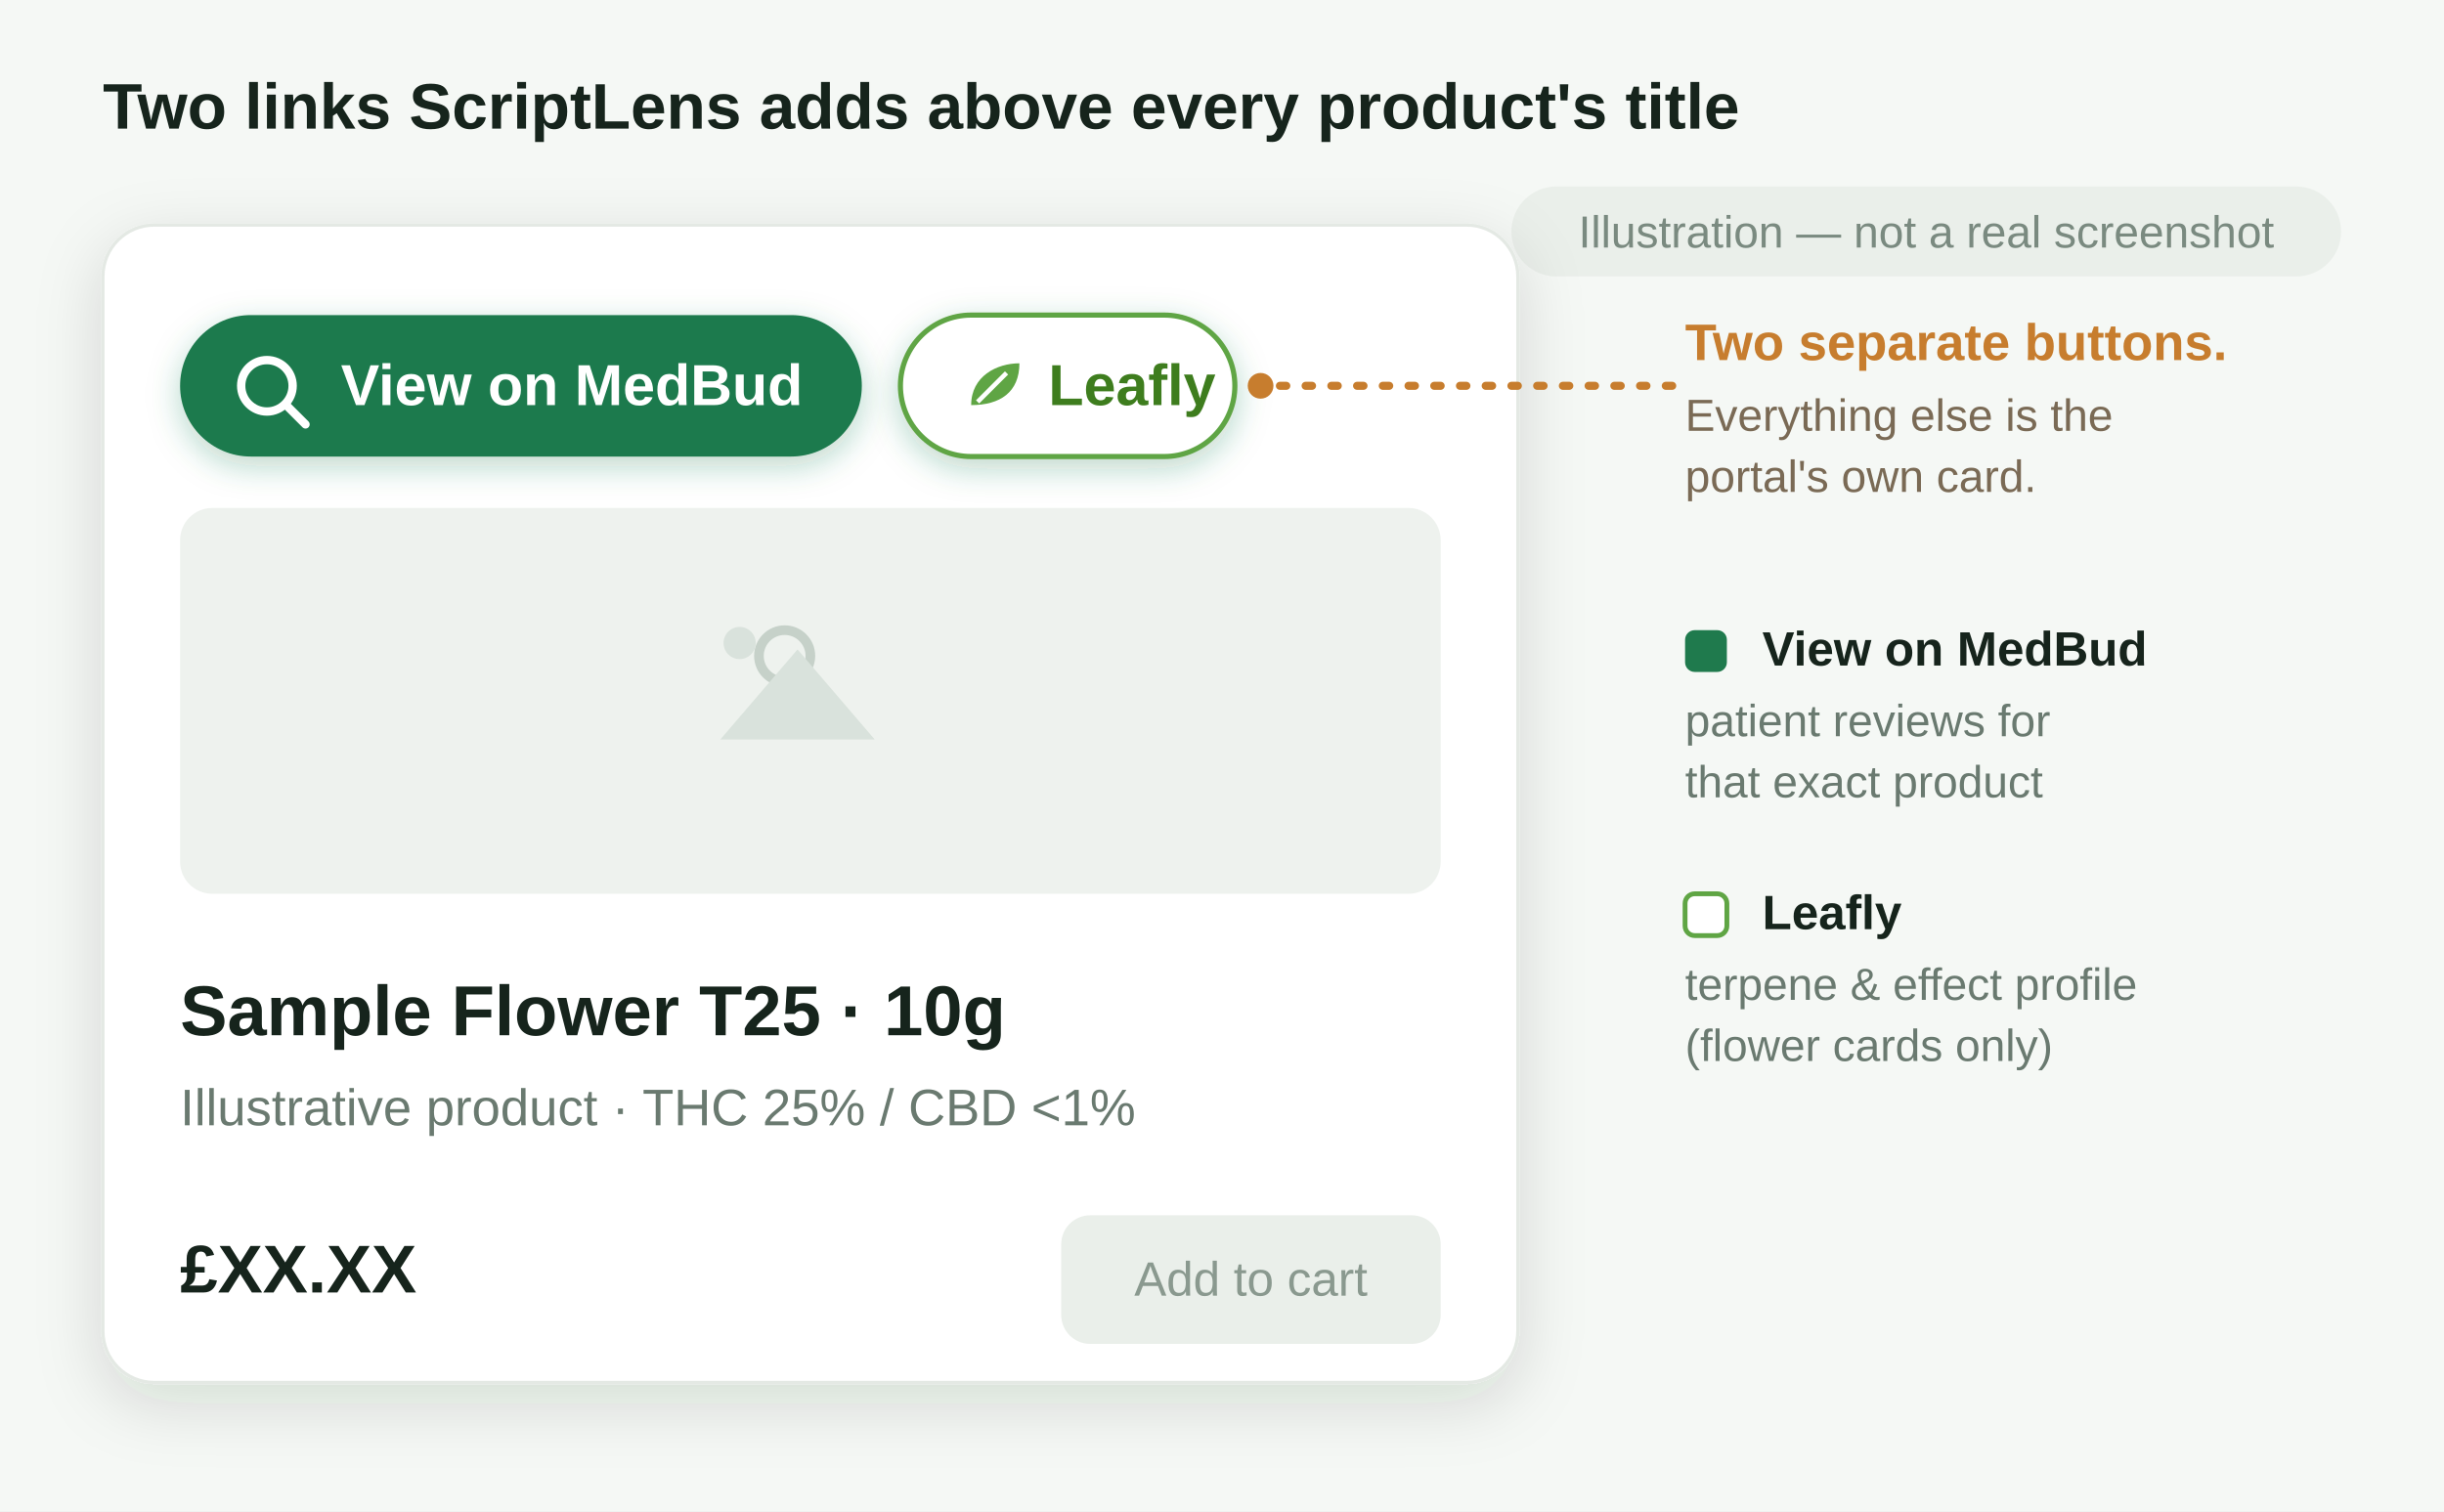
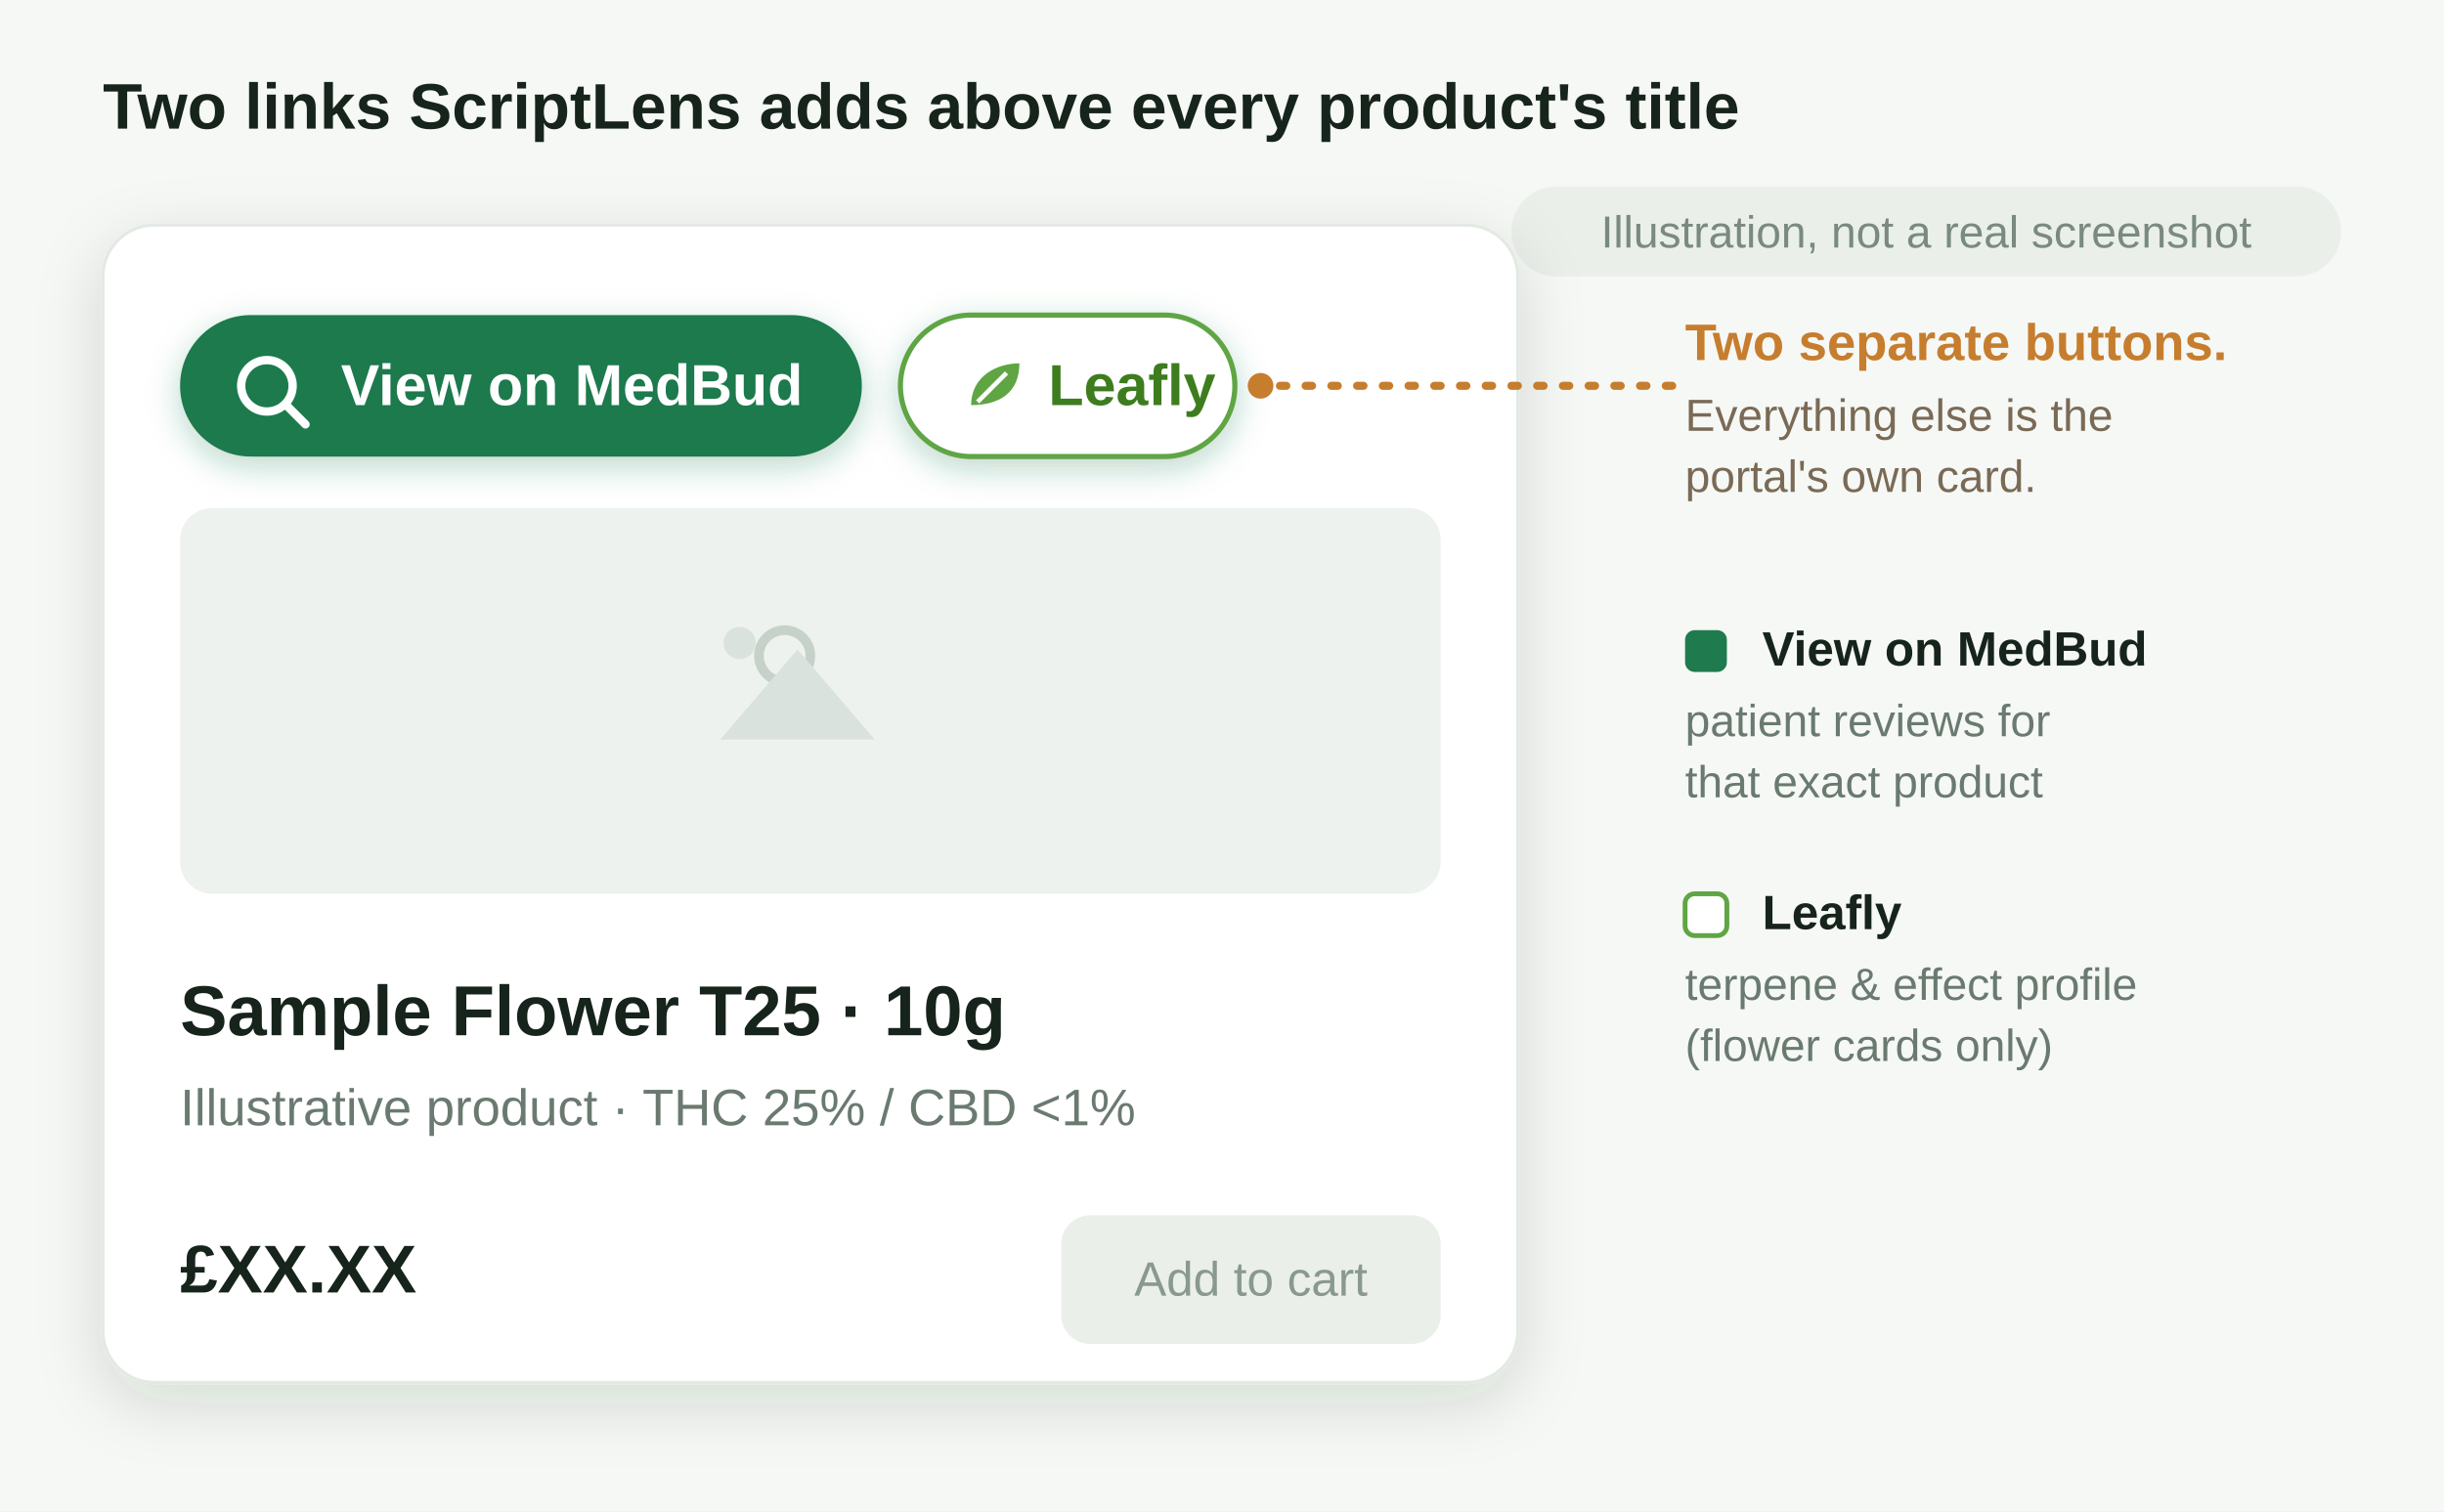
<svg xmlns="http://www.w3.org/2000/svg" viewBox="0 0 760 470" font-family="'Segoe UI', 'Helvetica Neue', Arial, sans-serif">
  <defs>
    <filter id="cardShadow" x="-20%" y="-20%" width="140%" height="140%">
      <feDropShadow dx="0" dy="6" stdDeviation="10" flood-color="#16241C" flood-opacity="0.14" />
    </filter>
    <filter id="badgeShadow" x="-40%" y="-40%" width="180%" height="180%">
      <feDropShadow dx="0" dy="3" stdDeviation="5" flood-color="#1F7A4D" flood-opacity="0.30" />
    </filter>
  </defs>
  <rect width="760" height="470" fill="#F5F8F5" />
  <text x="32" y="40" fill="#16241C" font-size="20" font-weight="700">Two links ScriptLens adds above every product's title</text>
  <rect x="470" y="58" width="258" height="28" rx="14" fill="#EAEFEA" />
-   <text x="599" y="77" fill="#7A8A80" font-size="14" text-anchor="middle">Illustration — not a real screenshot</text>
+   <text x="599" y="77" fill="#7A8A80" font-size="14" text-anchor="middle">Illustration, not a real screenshot</text>
  <g filter="url(#cardShadow)">
    <rect x="32" y="70" width="440" height="360" rx="16" fill="#FFFFFF" stroke="#E4E9E4" stroke-width="1" />
  </g>
  <g filter="url(#badgeShadow)">
    <rect x="56" y="98" width="212" height="44" rx="22" fill="#1F7A4D" />
  </g>
  <g transform="translate(74,111)">
    <circle cx="9" cy="9" r="8" fill="none" stroke="#FFFFFF" stroke-width="2.6" />
    <line x1="15" y1="15" x2="21" y2="21" stroke="#FFFFFF" stroke-width="2.6" stroke-linecap="round" />
  </g>
  <text x="106" y="126" fill="#FFFFFF" font-size="18" font-weight="600">View on MedBud</text>
  <g filter="url(#badgeShadow)">
    <rect x="280" y="98" width="104" height="44" rx="22" fill="#FFFFFF" stroke="#5FA544" stroke-width="1.6" />
  </g>
  <g transform="translate(300,112)">
    <path d="M2 14 C 2 5, 10 1, 17 1 C 17 10, 11 14, 2 14 Z" fill="#5FA544" />
    <line x1="4" y1="13" x2="13" y2="4" stroke="#FFFFFF" stroke-width="1.4" />
  </g>
  <text x="326" y="126" fill="#3E7D1E" font-size="18" font-weight="600">Leafly</text>
  <rect x="56" y="158" width="392" height="120" rx="10" fill="#EEF2EE" />
  <g transform="translate(232,196)" opacity="0.5">
    <circle cx="12" cy="8" r="8" fill="none" stroke="#9DB0A4" stroke-width="3" />
    <path d="M-8 34 L16 6 L40 34 Z" fill="#C4D2C9" />
    <circle cx="-2" cy="4" r="5" fill="#C4D2C9" />
  </g>
  <text x="56" y="322" fill="#16241C" font-size="22" font-weight="700">Sample Flower T25 · 10g</text>
  <text x="56" y="350" fill="#6A7A70" font-size="16">Illustrative product · THC 25% / CBD &lt;1%</text>
  <text x="56" y="402" fill="#16241C" font-size="21" font-weight="700">£XX.XX</text>
  <rect x="330" y="378" width="118" height="40" rx="9" fill="#EAEFEA" />
  <text x="389" y="403" fill="#8A998F" font-size="15" text-anchor="middle">Add to cart</text>
  <path d="M520 120 C 470 120, 440 120, 392 120" fill="none" stroke="#C77D2E" stroke-width="2.5" stroke-dasharray="2 6" stroke-linecap="round" />
  <circle cx="392" cy="120" r="4" fill="#C77D2E" />
  <text x="524" y="112" fill="#C77D2E" font-size="16" font-weight="700">Two separate buttons.</text>
  <text x="524" y="134" fill="#7A6A55" font-size="14">Everything else is the</text>
  <text x="524" y="153" fill="#7A6A55" font-size="14">portal's own card.</text>
  <g transform="translate(524,196)">
    <rect x="0" y="0" width="13" height="13" rx="3" fill="#1F7A4D" />
    <text x="24" y="11" fill="#16241C" font-size="15" font-weight="600">View on MedBud</text>
    <text x="0" y="33" fill="#6A7A70" font-size="14">patient reviews for</text>
    <text x="0" y="52" fill="#6A7A70" font-size="14">that exact product</text>
    <rect x="0" y="82" width="13" height="13" rx="3" fill="#FFFFFF" stroke="#5FA544" stroke-width="1.5" />
    <text x="24" y="93" fill="#16241C" font-size="15" font-weight="600">Leafly</text>
    <text x="0" y="115" fill="#6A7A70" font-size="14">terpene &amp; effect profile</text>
    <text x="0" y="134" fill="#6A7A70" font-size="14">(flower cards only)</text>
  </g>
</svg>
